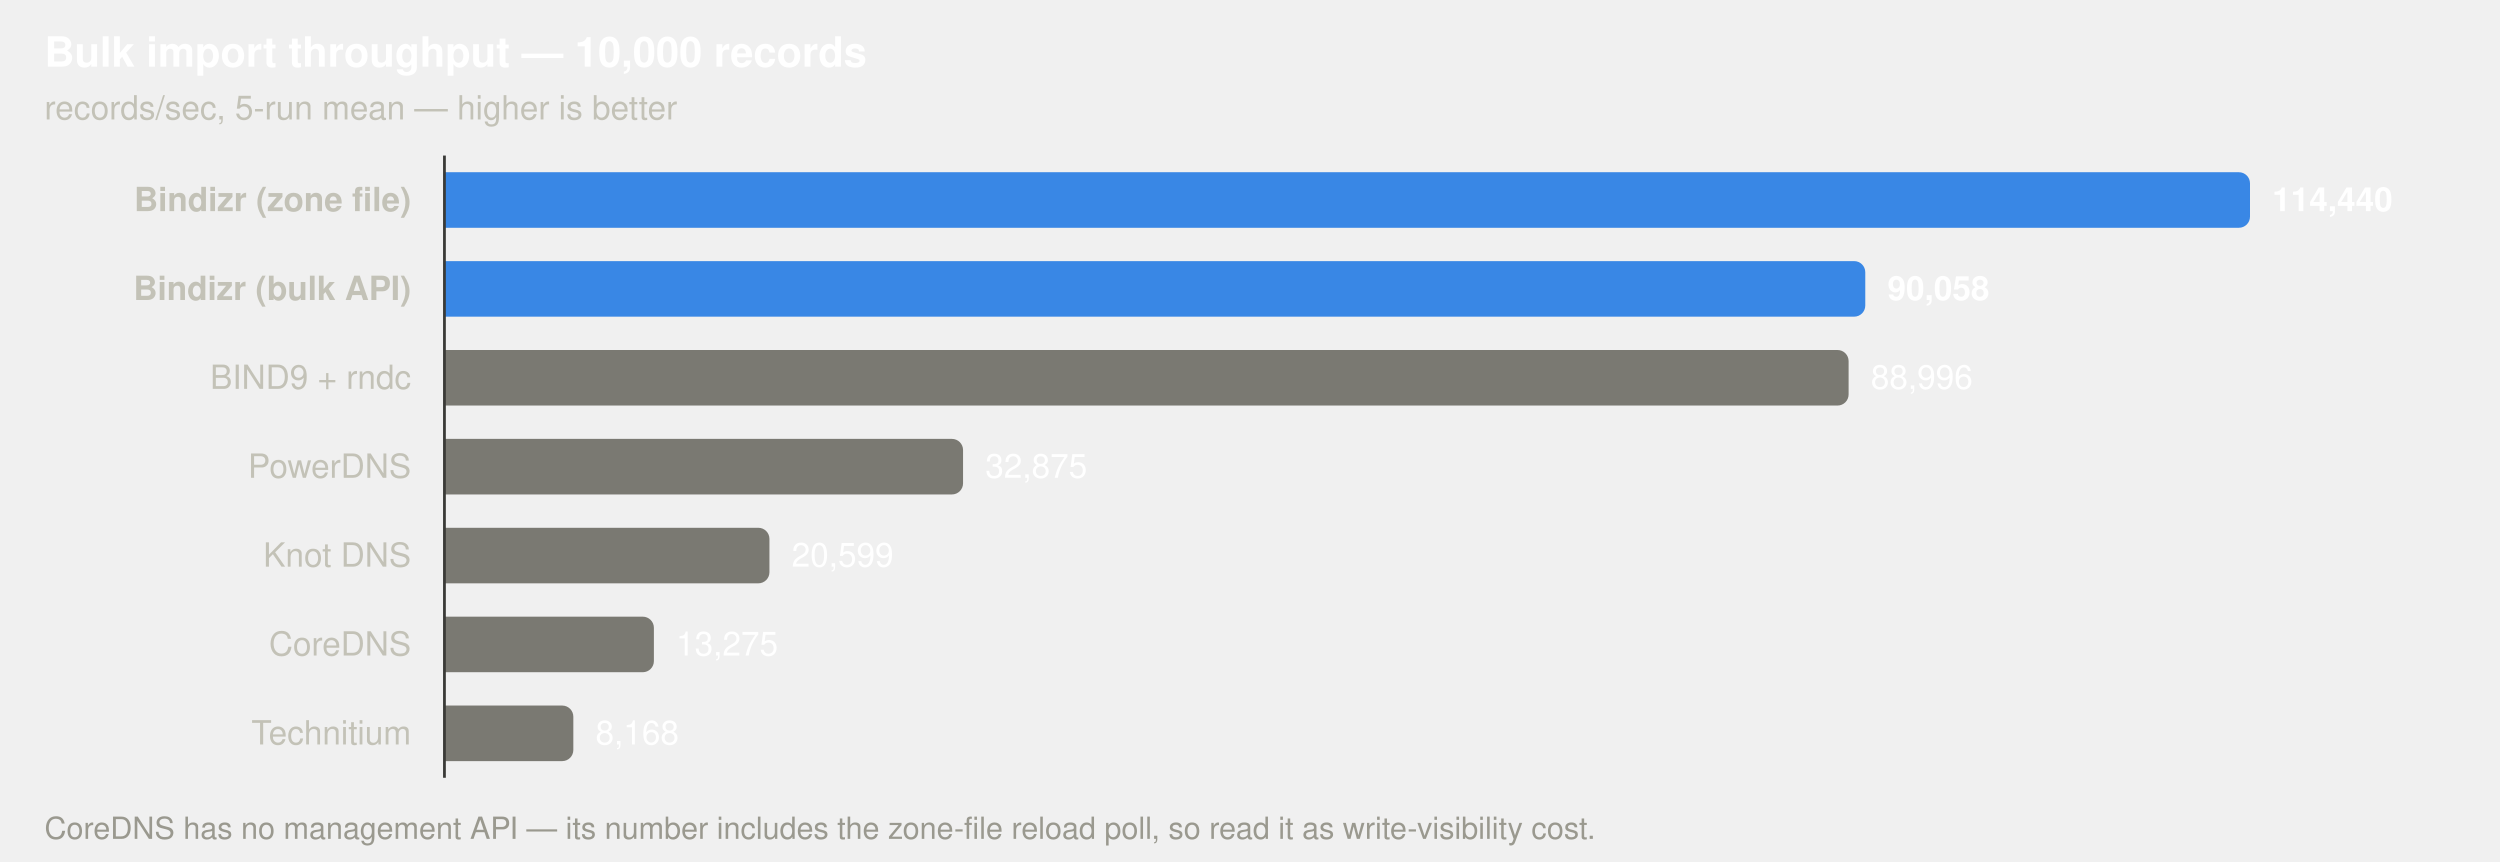
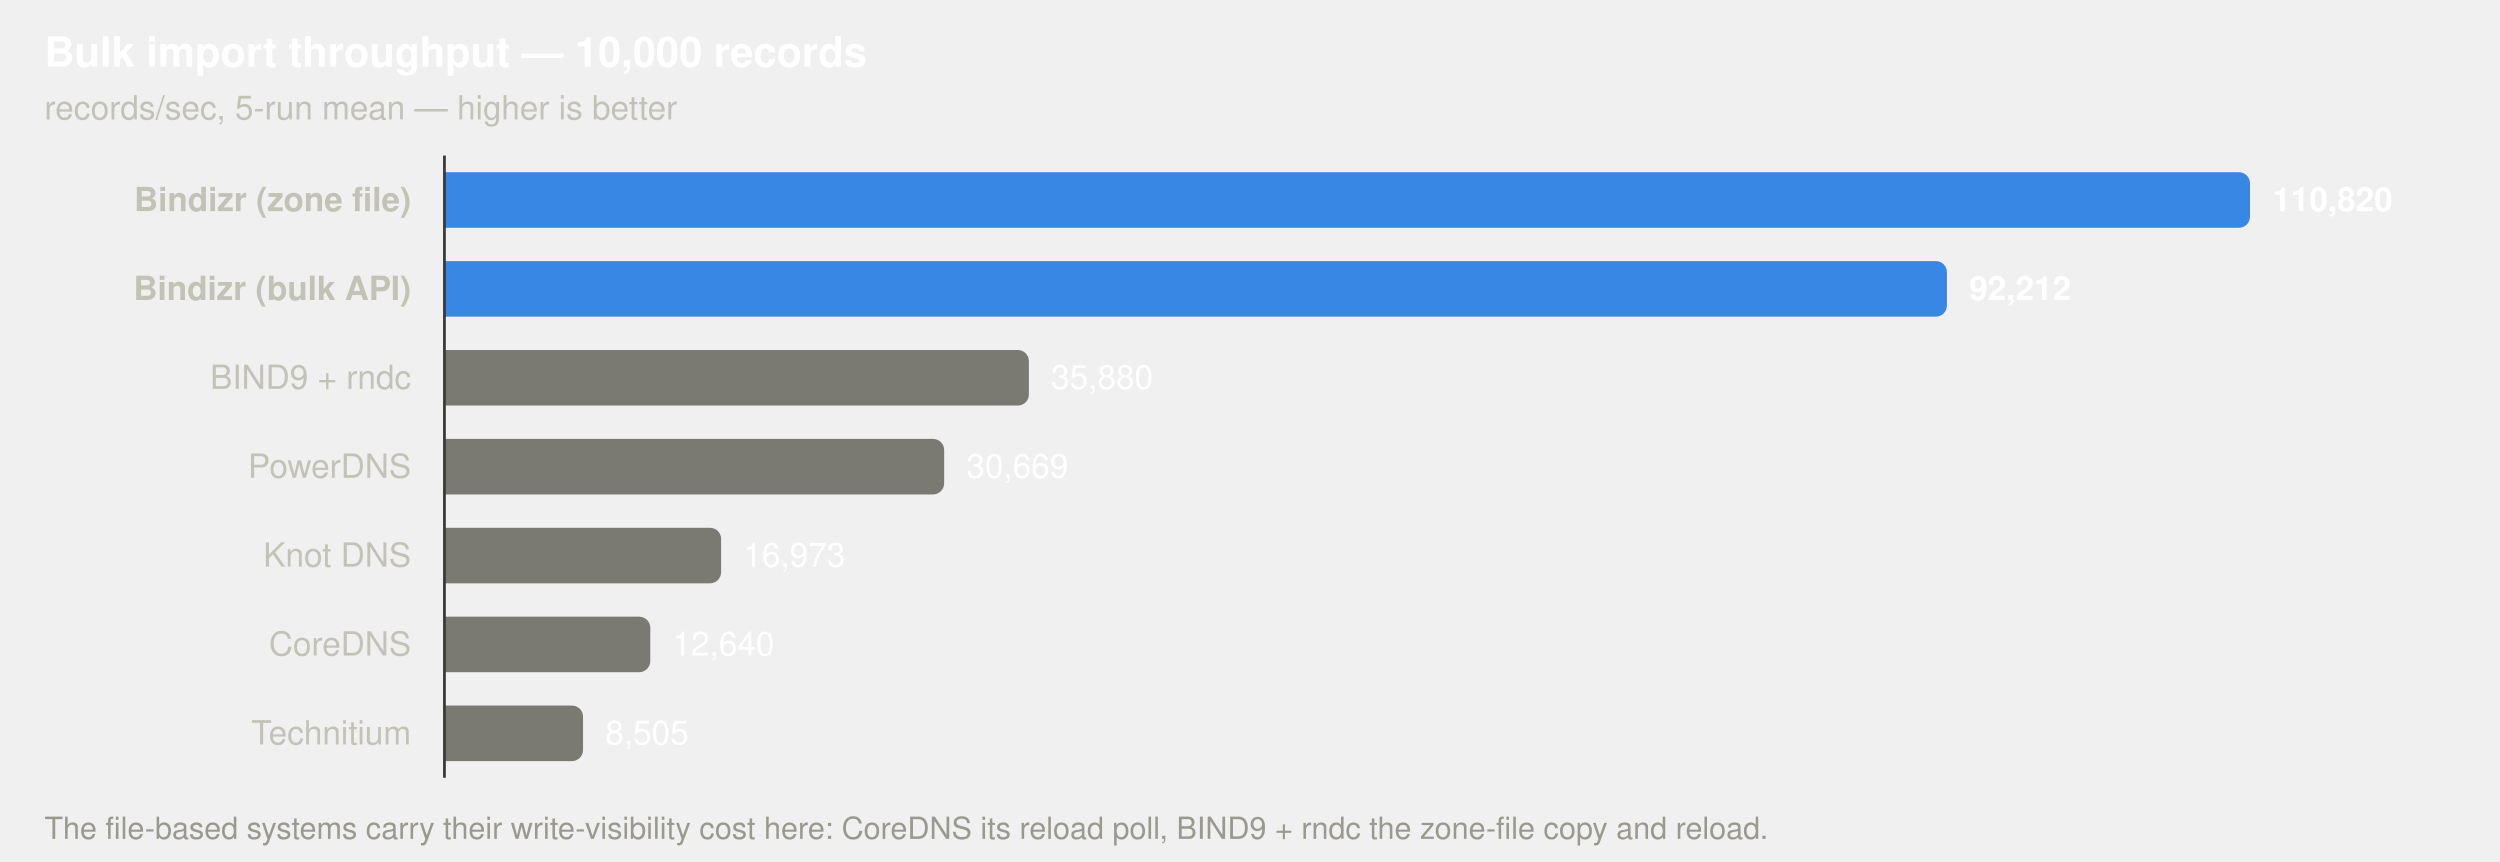
<svg xmlns="http://www.w3.org/2000/svg" width="900" height="310" viewBox="0 0 900 310" role="img">
  <text x="16.0" y="24.0" font-family="-apple-system, BlinkMacSystemFont, 'Segoe UI', Helvetica, Arial, sans-serif" font-size="15" font-weight="600" fill="#ffffff" text-anchor="start">Bulk import throughput — 10,000 records</text>
  <text x="16.0" y="43.0" font-family="-apple-system, BlinkMacSystemFont, 'Segoe UI', Helvetica, Arial, sans-serif" font-size="12" font-weight="400" fill="#c3c2b7" text-anchor="start">records/sec, 5-run mean — higher is better</text>
  <text x="148.0" y="76.0" font-family="-apple-system, BlinkMacSystemFont, 'Segoe UI', Helvetica, Arial, sans-serif" font-size="12" font-weight="600" fill="#c3c2b7" text-anchor="end">Bindizr (zone file)</text>
  <path d="M160.0,62.0 H806.0 A4,4 0 0 1 810.0,66.0 V78.0 A4,4 0 0 1 806.0,82.0 H160.0 Z" fill="#3987e5" />
-   <text x="818.0" y="76.0" font-family="-apple-system, BlinkMacSystemFont, 'Segoe UI', Helvetica, Arial, sans-serif" font-size="12" font-weight="600" fill="#ffffff" text-anchor="start">114,440</text>
+   <text x="818.0" y="76.0" font-family="-apple-system, BlinkMacSystemFont, 'Segoe UI', Helvetica, Arial, sans-serif" font-size="12" font-weight="600" fill="#ffffff" text-anchor="start">110,820</text>
  <text x="148.0" y="108.0" font-family="-apple-system, BlinkMacSystemFont, 'Segoe UI', Helvetica, Arial, sans-serif" font-size="12" font-weight="600" fill="#c3c2b7" text-anchor="end">Bindizr (bulk API)</text>
-   <path d="M160.0,94.0 H667.5 A4,4 0 0 1 671.5,98.0 V110.0 A4,4 0 0 1 667.5,114.0 H160.0 Z" fill="#3987e5" />
-   <text x="679.5" y="108.0" font-family="-apple-system, BlinkMacSystemFont, 'Segoe UI', Helvetica, Arial, sans-serif" font-size="12" font-weight="600" fill="#ffffff" text-anchor="start">90,058</text>
+   <path d="M160.0,94.0 H696.9 A4,4 0 0 1 700.9,98.0 V110.0 A4,4 0 0 1 696.9,114.0 H160.0 Z" fill="#3987e5" />
+   <text x="708.9" y="108.0" font-family="-apple-system, BlinkMacSystemFont, 'Segoe UI', Helvetica, Arial, sans-serif" font-size="12" font-weight="600" fill="#ffffff" text-anchor="start">92,212</text>
  <text x="148.0" y="140.0" font-family="-apple-system, BlinkMacSystemFont, 'Segoe UI', Helvetica, Arial, sans-serif" font-size="12" font-weight="400" fill="#c3c2b7" text-anchor="end">BIND9 + rndc</text>
-   <path d="M160.0,126.0 H661.5 A4,4 0 0 1 665.5,130.0 V142.0 A4,4 0 0 1 661.5,146.0 H160.0 Z" fill="#7a7972" />
-   <text x="673.5" y="140.0" font-family="-apple-system, BlinkMacSystemFont, 'Segoe UI', Helvetica, Arial, sans-serif" font-size="12" font-weight="400" fill="#ffffff" text-anchor="start">88,996</text>
+   <path d="M160.0,126.0 H366.4 A4,4 0 0 1 370.4,130.0 V142.0 A4,4 0 0 1 366.4,146.0 H160.0 Z" fill="#7a7972" />
+   <text x="378.4" y="140.0" font-family="-apple-system, BlinkMacSystemFont, 'Segoe UI', Helvetica, Arial, sans-serif" font-size="12" font-weight="400" fill="#ffffff" text-anchor="start">35,880</text>
  <text x="148.0" y="172.0" font-family="-apple-system, BlinkMacSystemFont, 'Segoe UI', Helvetica, Arial, sans-serif" font-size="12" font-weight="400" fill="#c3c2b7" text-anchor="end">PowerDNS</text>
-   <path d="M160.0,158.0 H342.7 A4,4 0 0 1 346.7,162.0 V174.0 A4,4 0 0 1 342.7,178.0 H160.0 Z" fill="#7a7972" />
-   <text x="354.7" y="172.0" font-family="-apple-system, BlinkMacSystemFont, 'Segoe UI', Helvetica, Arial, sans-serif" font-size="12" font-weight="400" fill="#ffffff" text-anchor="start">32,875</text>
+   <path d="M160.0,158.0 H335.9 A4,4 0 0 1 339.9,162.0 V174.0 A4,4 0 0 1 335.9,178.0 H160.0 Z" fill="#7a7972" />
+   <text x="347.9" y="172.0" font-family="-apple-system, BlinkMacSystemFont, 'Segoe UI', Helvetica, Arial, sans-serif" font-size="12" font-weight="400" fill="#ffffff" text-anchor="start">30,669</text>
  <text x="148.0" y="204.0" font-family="-apple-system, BlinkMacSystemFont, 'Segoe UI', Helvetica, Arial, sans-serif" font-size="12" font-weight="400" fill="#c3c2b7" text-anchor="end">Knot DNS</text>
-   <path d="M160.0,190.0 H273.0 A4,4 0 0 1 277.0,194.0 V206.0 A4,4 0 0 1 273.0,210.0 H160.0 Z" fill="#7a7972" />
-   <text x="285.0" y="204.0" font-family="-apple-system, BlinkMacSystemFont, 'Segoe UI', Helvetica, Arial, sans-serif" font-size="12" font-weight="400" fill="#ffffff" text-anchor="start">20,599</text>
+   <path d="M160.0,190.0 H255.6 A4,4 0 0 1 259.6,194.0 V206.0 A4,4 0 0 1 255.6,210.0 H160.0 Z" fill="#7a7972" />
+   <text x="267.6" y="204.0" font-family="-apple-system, BlinkMacSystemFont, 'Segoe UI', Helvetica, Arial, sans-serif" font-size="12" font-weight="400" fill="#ffffff" text-anchor="start">16,973</text>
  <text x="148.0" y="236.0" font-family="-apple-system, BlinkMacSystemFont, 'Segoe UI', Helvetica, Arial, sans-serif" font-size="12" font-weight="400" fill="#c3c2b7" text-anchor="end">CoreDNS</text>
-   <path d="M160.0,222.0 H231.4 A4,4 0 0 1 235.4,226.0 V238.0 A4,4 0 0 1 231.4,242.0 H160.0 Z" fill="#7a7972" />
-   <text x="243.4" y="236.0" font-family="-apple-system, BlinkMacSystemFont, 'Segoe UI', Helvetica, Arial, sans-serif" font-size="12" font-weight="400" fill="#ffffff" text-anchor="start">13,275</text>
+   <path d="M160.0,222.0 H230.1 A4,4 0 0 1 234.1,226.0 V238.0 A4,4 0 0 1 230.1,242.0 H160.0 Z" fill="#7a7972" />
+   <text x="242.1" y="236.0" font-family="-apple-system, BlinkMacSystemFont, 'Segoe UI', Helvetica, Arial, sans-serif" font-size="12" font-weight="400" fill="#ffffff" text-anchor="start">12,640</text>
  <text x="148.0" y="268.0" font-family="-apple-system, BlinkMacSystemFont, 'Segoe UI', Helvetica, Arial, sans-serif" font-size="12" font-weight="400" fill="#c3c2b7" text-anchor="end">Technitium</text>
-   <path d="M160.0,254.0 H202.4 A4,4 0 0 1 206.4,258.0 V270.0 A4,4 0 0 1 202.4,274.0 H160.0 Z" fill="#7a7972" />
-   <text x="214.4" y="268.0" font-family="-apple-system, BlinkMacSystemFont, 'Segoe UI', Helvetica, Arial, sans-serif" font-size="12" font-weight="400" fill="#ffffff" text-anchor="start">8,168</text>
+   <path d="M160.0,254.0 H205.9 A4,4 0 0 1 209.9,258.0 V270.0 A4,4 0 0 1 205.9,274.0 H160.0 Z" fill="#7a7972" />
+   <text x="217.9" y="268.0" font-family="-apple-system, BlinkMacSystemFont, 'Segoe UI', Helvetica, Arial, sans-serif" font-size="12" font-weight="400" fill="#ffffff" text-anchor="start">8,505</text>
  <line x1="160" y1="56" x2="160" y2="280" stroke="#3a3a37" stroke-width="1" />
-   <text x="16.0" y="302.0" font-family="-apple-system, BlinkMacSystemFont, 'Segoe UI', Helvetica, Arial, sans-serif" font-size="11" font-weight="400" fill="#9a998f" text-anchor="start">CoreDNS has no management API — its number includes the zone-file reload poll, so read it as write-visibility cost.</text>
+   <text x="16.0" y="302.0" font-family="-apple-system, BlinkMacSystemFont, 'Segoe UI', Helvetica, Arial, sans-serif" font-size="11" font-weight="400" fill="#9a998f" text-anchor="start">The file-based systems carry their write-visibility cost here: CoreDNS its reload poll, BIND9 + rndc the zone-file copy and reload.</text>
</svg>
